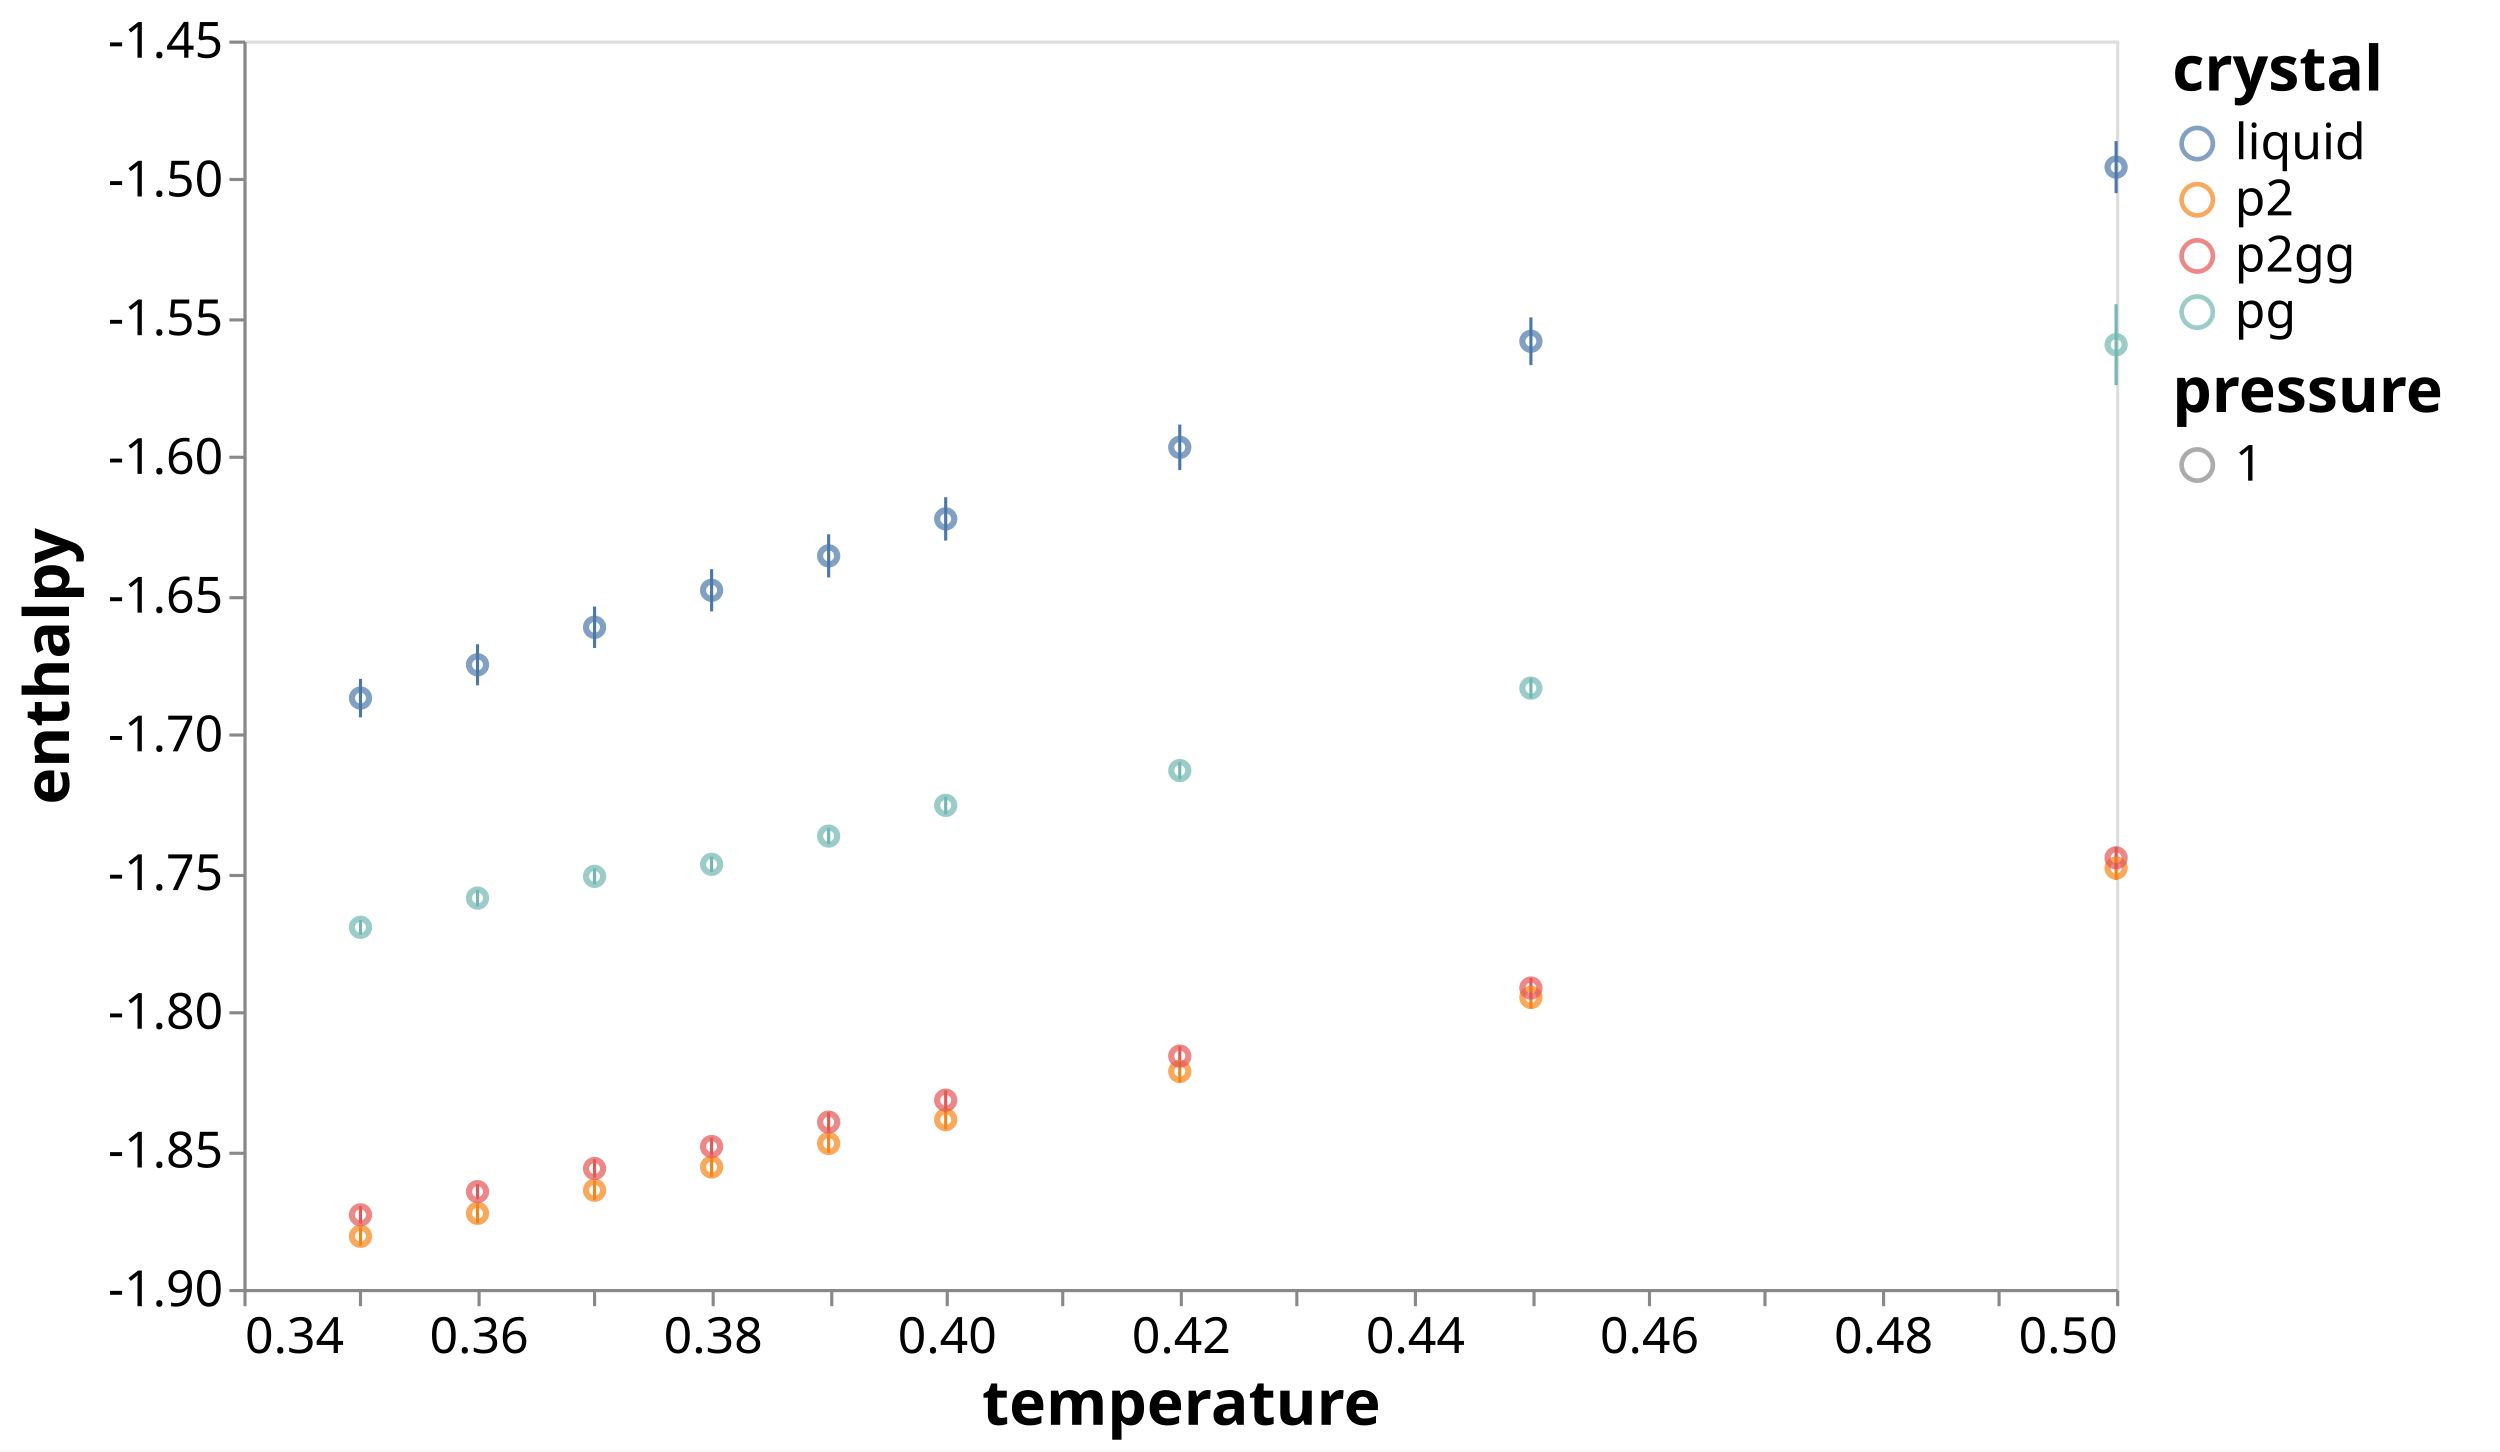
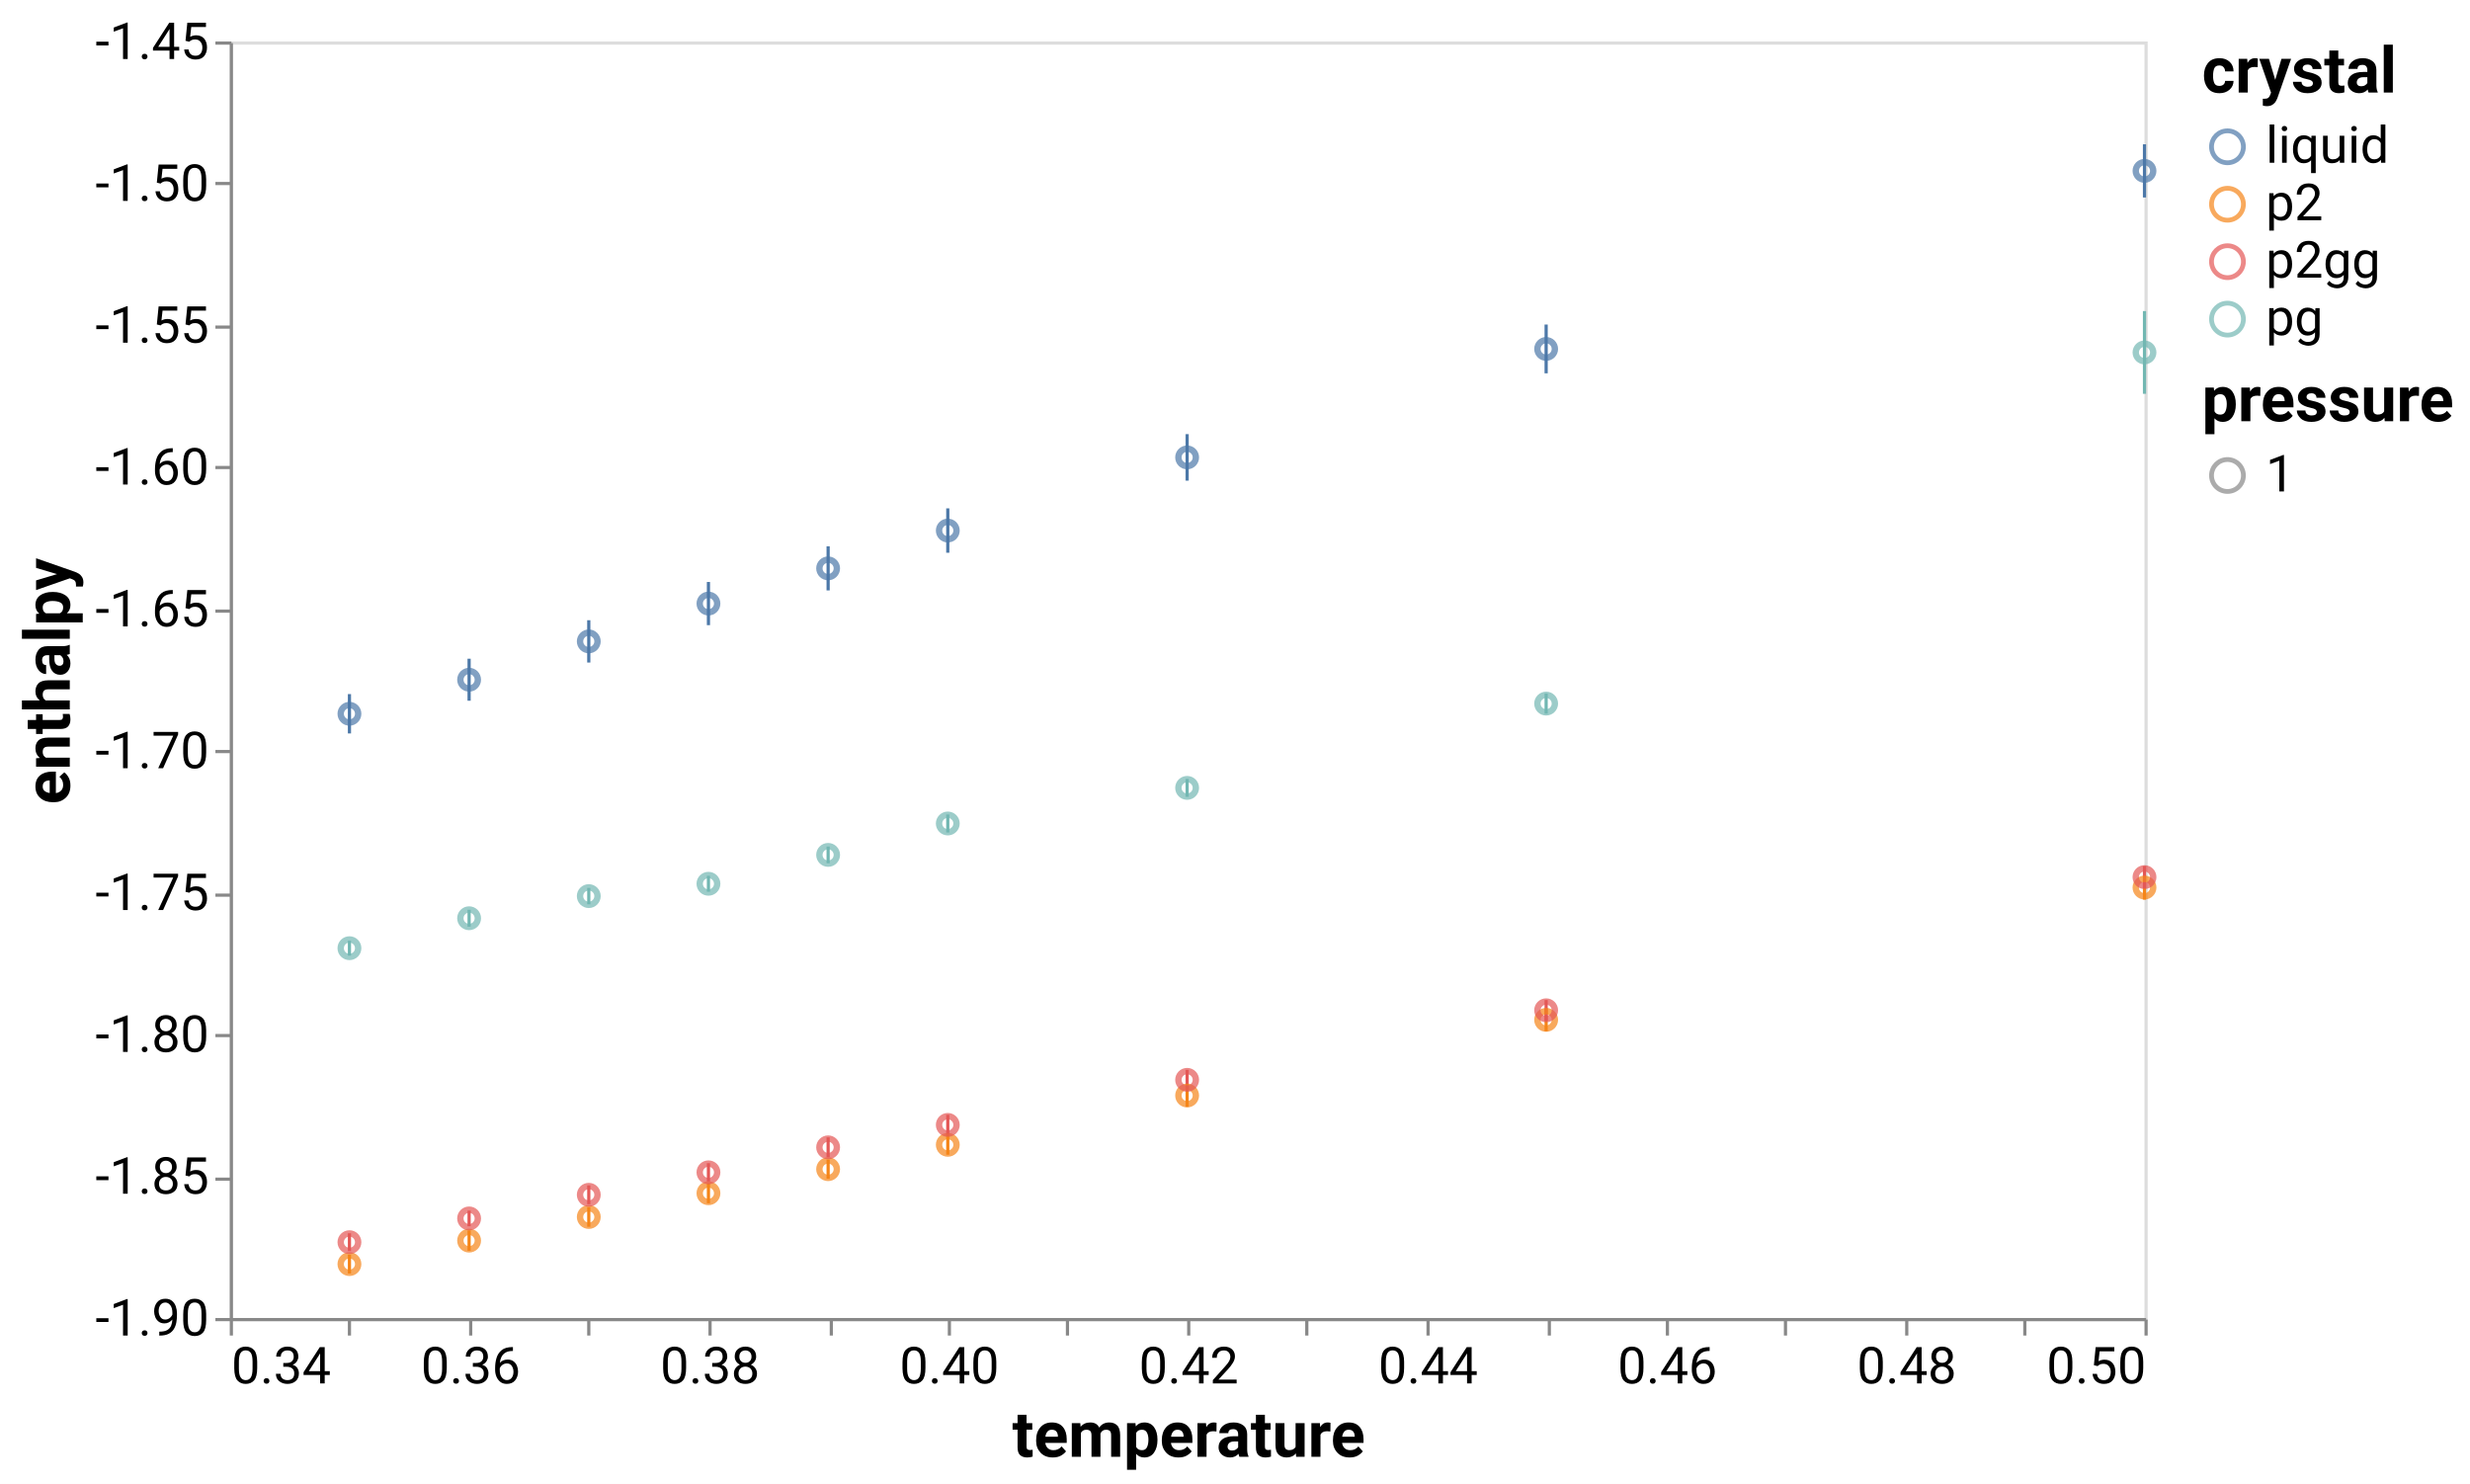
- <svg xmlns="http://www.w3.org/2000/svg" class="marks" width="801" height="465" viewBox="0 0 801 465" version="1.1">
-   <rect width="801" height="465" style="fill: white;" />
-   <g transform="translate(78,13)">
+ <svg xmlns="http://www.w3.org/2000/svg" class="marks" width="774" height="465" viewBox="0 0 774 465" version="1.1">
+   <rect width="774" height="465" style="fill: white;" />
+   <g transform="translate(72,13)">
    <g class="mark-group role-frame root">
      <g transform="translate(0,0)">
        <path class="background" d="M0.5,0.5h600v400h-600Z" style="fill: none; stroke: #ddd;" />
        <g>
          <g class="mark-rule role-mark layer_0_layer_0_marks">
            <line transform="translate(37.5,216.8282)" x2="0" y2="-12.332" style="fill: none; stroke: #4c78a8;" />
            <line transform="translate(37.5,386.0621)" x2="0" y2="-5.913" style="fill: none; stroke: #f58518;" />
            <line transform="translate(37.5,379.0372)" x2="0" y2="-5.585" style="fill: none; stroke: #e45756;" />
            <line transform="translate(37.5,286.4572)" x2="0" y2="-4.67" style="fill: none; stroke: #72b7b2;" />
            <line transform="translate(75,206.5768)" x2="0" y2="-13.165" style="fill: none; stroke: #4c78a8;" />
            <line transform="translate(75,378.9359)" x2="0" y2="-6.377" style="fill: none; stroke: #f58518;" />
            <line transform="translate(75,371.2501)" x2="0" y2="-4.898" style="fill: none; stroke: #e45756;" />
            <line transform="translate(75,277.3907)" x2="0" y2="-5.312" style="fill: none; stroke: #72b7b2;" />
            <line transform="translate(112.5,194.6126)" x2="0" y2="-13.265" style="fill: none; stroke: #4c78a8;" />
            <line transform="translate(112.5,371.4119)" x2="0" y2="-6.13" style="fill: none; stroke: #f58518;" />
            <line transform="translate(112.5,364.3441)" x2="0" y2="-5.901" style="fill: none; stroke: #e45756;" />
            <line transform="translate(112.5,270.3739)" x2="0" y2="-5.147" style="fill: none; stroke: #72b7b2;" />
            <line transform="translate(150,182.8985)" x2="0" y2="-13.537" style="fill: none; stroke: #4c78a8;" />
            <line transform="translate(150,364.0452)" x2="0" y2="-6.275" style="fill: none; stroke: #f58518;" />
            <line transform="translate(150,357.2322)" x2="0" y2="-5.752" style="fill: none; stroke: #e45756;" />
            <line transform="translate(150,266.4356)" x2="0" y2="-5.003" style="fill: none; stroke: #72b7b2;" />
            <line transform="translate(187.5,172.0131)" x2="0" y2="-13.824" style="fill: none; stroke: #4c78a8;" />
            <line transform="translate(187.5,356.3728)" x2="0" y2="-6.018" style="fill: none; stroke: #f58518;" />
            <line transform="translate(187.5,349.6503)" x2="0" y2="-6.25" style="fill: none; stroke: #e45756;" />
            <line transform="translate(187.5,257.5061)" x2="0" y2="-5.237" style="fill: none; stroke: #72b7b2;" />
            <line transform="translate(225,160.2066)" x2="0" y2="-13.91" style="fill: none; stroke: #4c78a8;" />
            <line transform="translate(225,348.8401)" x2="0" y2="-6.212" style="fill: none; stroke: #f58518;" />
            <line transform="translate(225,342.6685)" x2="0" y2="-6.349" style="fill: none; stroke: #e45756;" />
            <line transform="translate(225,247.8695)" x2="0" y2="-5.654" style="fill: none; stroke: #72b7b2;" />
            <line transform="translate(300,137.6136)" x2="0" y2="-14.575" style="fill: none; stroke: #4c78a8;" />
            <line transform="translate(300,333.8083)" x2="0" y2="-7.056" style="fill: none; stroke: #f58518;" />
            <line transform="translate(300,328.5101)" x2="0" y2="-6.276" style="fill: none; stroke: #e45756;" />
            <line transform="translate(300,236.6945)" x2="0" y2="-5.616" style="fill: none; stroke: #72b7b2;" />
            <line transform="translate(412.5,103.9828)" x2="0" y2="-15.285" style="fill: none; stroke: #4c78a8;" />
            <line transform="translate(412.5,310.1499)" x2="0" y2="-7.15" style="fill: none; stroke: #f58518;" />
            <line transform="translate(412.5,306.7979)" x2="0" y2="-6.444" style="fill: none; stroke: #e45756;" />
            <line transform="translate(412.5,210.6322)" x2="0" y2="-6.317" style="fill: none; stroke: #72b7b2;" />
            <line transform="translate(600,48.87911)" x2="0" y2="-16.665" style="fill: none; stroke: #4c78a8;" />
            <line transform="translate(600,268.903)" x2="0" y2="-7.562" style="fill: none; stroke: #f58518;" />
            <line transform="translate(600,265.3091)" x2="0" y2="-6.919" style="fill: none; stroke: #e45756;" />
            <line transform="translate(600,110.3993)" x2="0" y2="-25.926" style="fill: none; stroke: #72b7b2;" />
          </g>
          <g class="mark-symbol role-mark layer_1_marks">
            <path transform="translate(37.5,210.6623)" d="M2.739,0A2.739,2.739,0,1,1,-2.739,0A2.739,2.739,0,1,1,2.739,0" style="fill: none; stroke: #4c78a8; stroke-width: 2; opacity: 0.7;" />
            <path transform="translate(37.5,383.1054)" d="M2.739,0A2.739,2.739,0,1,1,-2.739,0A2.739,2.739,0,1,1,2.739,0" style="fill: none; stroke: #f58518; stroke-width: 2; opacity: 0.7;" />
            <path transform="translate(37.5,376.2448)" d="M2.739,0A2.739,2.739,0,1,1,-2.739,0A2.739,2.739,0,1,1,2.739,0" style="fill: none; stroke: #e45756; stroke-width: 2; opacity: 0.7;" />
            <path transform="translate(37.5,284.122)" d="M2.739,0A2.739,2.739,0,1,1,-2.739,0A2.739,2.739,0,1,1,2.739,0" style="fill: none; stroke: #72b7b2; stroke-width: 2; opacity: 0.7;" />
            <path transform="translate(75,199.9943)" d="M2.739,0A2.739,2.739,0,1,1,-2.739,0A2.739,2.739,0,1,1,2.739,0" style="fill: none; stroke: #4c78a8; stroke-width: 2; opacity: 0.7;" />
            <path transform="translate(75,375.7472)" d="M2.739,0A2.739,2.739,0,1,1,-2.739,0A2.739,2.739,0,1,1,2.739,0" style="fill: none; stroke: #f58518; stroke-width: 2; opacity: 0.7;" />
            <path transform="translate(75,368.8009)" d="M2.739,0A2.739,2.739,0,1,1,-2.739,0A2.739,2.739,0,1,1,2.739,0" style="fill: none; stroke: #e45756; stroke-width: 2; opacity: 0.7;" />
            <path transform="translate(75,274.735)" d="M2.739,0A2.739,2.739,0,1,1,-2.739,0A2.739,2.739,0,1,1,2.739,0" style="fill: none; stroke: #72b7b2; stroke-width: 2; opacity: 0.7;" />
            <path transform="translate(112.5,187.9801)" d="M2.739,0A2.739,2.739,0,1,1,-2.739,0A2.739,2.739,0,1,1,2.739,0" style="fill: none; stroke: #4c78a8; stroke-width: 2; opacity: 0.7;" />
            <path transform="translate(112.5,368.3471)" d="M2.739,0A2.739,2.739,0,1,1,-2.739,0A2.739,2.739,0,1,1,2.739,0" style="fill: none; stroke: #f58518; stroke-width: 2; opacity: 0.7;" />
            <path transform="translate(112.5,361.3938)" d="M2.739,0A2.739,2.739,0,1,1,-2.739,0A2.739,2.739,0,1,1,2.739,0" style="fill: none; stroke: #e45756; stroke-width: 2; opacity: 0.7;" />
            <path transform="translate(112.5,267.8003)" d="M2.739,0A2.739,2.739,0,1,1,-2.739,0A2.739,2.739,0,1,1,2.739,0" style="fill: none; stroke: #72b7b2; stroke-width: 2; opacity: 0.7;" />
            <path transform="translate(150,176.1299)" d="M2.739,0A2.739,2.739,0,1,1,-2.739,0A2.739,2.739,0,1,1,2.739,0" style="fill: none; stroke: #4c78a8; stroke-width: 2; opacity: 0.7;" />
            <path transform="translate(150,360.9076)" d="M2.739,0A2.739,2.739,0,1,1,-2.739,0A2.739,2.739,0,1,1,2.739,0" style="fill: none; stroke: #f58518; stroke-width: 2; opacity: 0.7;" />
            <path transform="translate(150,354.3563)" d="M2.739,0A2.739,2.739,0,1,1,-2.739,0A2.739,2.739,0,1,1,2.739,0" style="fill: none; stroke: #e45756; stroke-width: 2; opacity: 0.7;" />
            <path transform="translate(150,263.934)" d="M2.739,0A2.739,2.739,0,1,1,-2.739,0A2.739,2.739,0,1,1,2.739,0" style="fill: none; stroke: #72b7b2; stroke-width: 2; opacity: 0.7;" />
            <path transform="translate(187.5,165.1012)" d="M2.739,0A2.739,2.739,0,1,1,-2.739,0A2.739,2.739,0,1,1,2.739,0" style="fill: none; stroke: #4c78a8; stroke-width: 2; opacity: 0.7;" />
            <path transform="translate(187.5,353.3639)" d="M2.739,0A2.739,2.739,0,1,1,-2.739,0A2.739,2.739,0,1,1,2.739,0" style="fill: none; stroke: #f58518; stroke-width: 2; opacity: 0.7;" />
            <path transform="translate(187.5,346.5251)" d="M2.739,0A2.739,2.739,0,1,1,-2.739,0A2.739,2.739,0,1,1,2.739,0" style="fill: none; stroke: #e45756; stroke-width: 2; opacity: 0.7;" />
            <path transform="translate(187.5,254.8878)" d="M2.739,0A2.739,2.739,0,1,1,-2.739,0A2.739,2.739,0,1,1,2.739,0" style="fill: none; stroke: #72b7b2; stroke-width: 2; opacity: 0.7;" />
            <path transform="translate(225,153.2514)" d="M2.739,0A2.739,2.739,0,1,1,-2.739,0A2.739,2.739,0,1,1,2.739,0" style="fill: none; stroke: #4c78a8; stroke-width: 2; opacity: 0.7;" />
            <path transform="translate(225,345.7342)" d="M2.739,0A2.739,2.739,0,1,1,-2.739,0A2.739,2.739,0,1,1,2.739,0" style="fill: none; stroke: #f58518; stroke-width: 2; opacity: 0.7;" />
            <path transform="translate(225,339.494)" d="M2.739,0A2.739,2.739,0,1,1,-2.739,0A2.739,2.739,0,1,1,2.739,0" style="fill: none; stroke: #e45756; stroke-width: 2; opacity: 0.7;" />
            <path transform="translate(225,245.0426)" d="M2.739,0A2.739,2.739,0,1,1,-2.739,0A2.739,2.739,0,1,1,2.739,0" style="fill: none; stroke: #72b7b2; stroke-width: 2; opacity: 0.7;" />
            <path transform="translate(300,130.3262)" d="M2.739,0A2.739,2.739,0,1,1,-2.739,0A2.739,2.739,0,1,1,2.739,0" style="fill: none; stroke: #4c78a8; stroke-width: 2; opacity: 0.7;" />
            <path transform="translate(300,330.2805)" d="M2.739,0A2.739,2.739,0,1,1,-2.739,0A2.739,2.739,0,1,1,2.739,0" style="fill: none; stroke: #f58518; stroke-width: 2; opacity: 0.7;" />
            <path transform="translate(300,325.372)" d="M2.739,0A2.739,2.739,0,1,1,-2.739,0A2.739,2.739,0,1,1,2.739,0" style="fill: none; stroke: #e45756; stroke-width: 2; opacity: 0.7;" />
            <path transform="translate(300,233.8866)" d="M2.739,0A2.739,2.739,0,1,1,-2.739,0A2.739,2.739,0,1,1,2.739,0" style="fill: none; stroke: #72b7b2; stroke-width: 2; opacity: 0.7;" />
            <path transform="translate(412.5,96.34007)" d="M2.739,0A2.739,2.739,0,1,1,-2.739,0A2.739,2.739,0,1,1,2.739,0" style="fill: none; stroke: #4c78a8; stroke-width: 2; opacity: 0.7;" />
            <path transform="translate(412.5,306.5748)" d="M2.739,0A2.739,2.739,0,1,1,-2.739,0A2.739,2.739,0,1,1,2.739,0" style="fill: none; stroke: #f58518; stroke-width: 2; opacity: 0.7;" />
            <path transform="translate(412.5,303.5758)" d="M2.739,0A2.739,2.739,0,1,1,-2.739,0A2.739,2.739,0,1,1,2.739,0" style="fill: none; stroke: #e45756; stroke-width: 2; opacity: 0.7;" />
            <path transform="translate(412.5,207.4737)" d="M2.739,0A2.739,2.739,0,1,1,-2.739,0A2.739,2.739,0,1,1,2.739,0" style="fill: none; stroke: #72b7b2; stroke-width: 2; opacity: 0.7;" />
            <path transform="translate(600,40.54661)" d="M2.739,0A2.739,2.739,0,1,1,-2.739,0A2.739,2.739,0,1,1,2.739,0" style="fill: none; stroke: #4c78a8; stroke-width: 2; opacity: 0.7;" />
            <path transform="translate(600,265.122)" d="M2.739,0A2.739,2.739,0,1,1,-2.739,0A2.739,2.739,0,1,1,2.739,0" style="fill: none; stroke: #f58518; stroke-width: 2; opacity: 0.7;" />
            <path transform="translate(600,261.8495)" d="M2.739,0A2.739,2.739,0,1,1,-2.739,0A2.739,2.739,0,1,1,2.739,0" style="fill: none; stroke: #e45756; stroke-width: 2; opacity: 0.7;" />
            <path transform="translate(600,97.43606)" d="M2.739,0A2.739,2.739,0,1,1,-2.739,0A2.739,2.739,0,1,1,2.739,0" style="fill: none; stroke: #72b7b2; stroke-width: 2; opacity: 0.7;" />
          </g>
          <g class="mark-group role-legend">
            <g transform="translate(618,0)">
-               <path class="background" d="M0,0h77v95h-77Z" style="pointer-events: none; fill: none;" />
+               <path class="background" d="M0,0h62v95h-62Z" style="pointer-events: none; fill: none;" />
              <g>
                <g class="mark-group role-legend-entry">
                  <g transform="translate(0,25)">
                    <path class="background" d="M0,0h0v0h0Z" style="pointer-events: none; fill: none;" />
                    <g>
                      <g class="mark-group role-scope">
                        <g transform="translate(0,0)">
-                           <path class="background" d="M0,0h63.783v16h-63.783Z" style="pointer-events: none; fill: none; opacity: 1;" />
+                           <path class="background" d="M0,0h58.583v16h-58.583Z" style="pointer-events: none; fill: none; opacity: 1;" />
                          <g>
                            <g class="mark-symbol role-legend-symbol" style="pointer-events: none;">
                              <path transform="translate(8,8)" d="M5,0A5,5,0,1,1,-5,0A5,5,0,1,1,5,0" style="fill: none; stroke: #4c78a8; stroke-width: 1.5; opacity: 0.7;" />
                            </g>
                            <g class="mark-text role-legend-label" style="pointer-events: none;">
-                               <text text-anchor="start" transform="translate(20,13)" style="font-family: sans-serif; font-size: 16px; fill: #000; opacity: 1;">liquid</text>
+                               <text text-anchor="start" transform="translate(20,13)" style="font-family: Roboto; font-size: 16px; fill: #000; opacity: 1;">liquid</text>
                            </g>
                          </g>
                          <path class="foreground" d="" style="pointer-events: none; display: none; fill: none;" />
                        </g>
                        <g transform="translate(0,18)">
-                           <path class="background" d="M0,0h63.783v16h-63.783Z" style="pointer-events: none; fill: none; opacity: 1;" />
+                           <path class="background" d="M0,0h58.583v16h-58.583Z" style="pointer-events: none; fill: none; opacity: 1;" />
                          <g>
                            <g class="mark-symbol role-legend-symbol" style="pointer-events: none;">
                              <path transform="translate(8,8)" d="M5,0A5,5,0,1,1,-5,0A5,5,0,1,1,5,0" style="fill: none; stroke: #f58518; stroke-width: 1.5; opacity: 0.7;" />
                            </g>
                            <g class="mark-text role-legend-label" style="pointer-events: none;">
-                               <text text-anchor="start" transform="translate(20,13)" style="font-family: sans-serif; font-size: 16px; fill: #000; opacity: 1;">p2</text>
+                               <text text-anchor="start" transform="translate(20,13)" style="font-family: Roboto; font-size: 16px; fill: #000; opacity: 1;">p2</text>
                            </g>
                          </g>
                          <path class="foreground" d="" style="pointer-events: none; display: none; fill: none;" />
                        </g>
                        <g transform="translate(0,36)">
-                           <path class="background" d="M0,0h63.783v16h-63.783Z" style="pointer-events: none; fill: none; opacity: 1;" />
+                           <path class="background" d="M0,0h58.583v16h-58.583Z" style="pointer-events: none; fill: none; opacity: 1;" />
                          <g>
                            <g class="mark-symbol role-legend-symbol" style="pointer-events: none;">
                              <path transform="translate(8,8)" d="M5,0A5,5,0,1,1,-5,0A5,5,0,1,1,5,0" style="fill: none; stroke: #e45756; stroke-width: 1.5; opacity: 0.7;" />
                            </g>
                            <g class="mark-text role-legend-label" style="pointer-events: none;">
-                               <text text-anchor="start" transform="translate(20,13)" style="font-family: sans-serif; font-size: 16px; fill: #000; opacity: 1;">p2gg</text>
+                               <text text-anchor="start" transform="translate(20,13)" style="font-family: Roboto; font-size: 16px; fill: #000; opacity: 1;">p2gg</text>
                            </g>
                          </g>
                          <path class="foreground" d="" style="pointer-events: none; display: none; fill: none;" />
                        </g>
                        <g transform="translate(0,54)">
-                           <path class="background" d="M0,0h63.783v16h-63.783Z" style="pointer-events: none; fill: none; opacity: 1;" />
+                           <path class="background" d="M0,0h58.583v16h-58.583Z" style="pointer-events: none; fill: none; opacity: 1;" />
                          <g>
                            <g class="mark-symbol role-legend-symbol" style="pointer-events: none;">
                              <path transform="translate(8,8)" d="M5,0A5,5,0,1,1,-5,0A5,5,0,1,1,5,0" style="fill: none; stroke: #72b7b2; stroke-width: 1.5; opacity: 0.7;" />
                            </g>
                            <g class="mark-text role-legend-label" style="pointer-events: none;">
-                               <text text-anchor="start" transform="translate(20,13)" style="font-family: sans-serif; font-size: 16px; fill: #000; opacity: 1;">pg</text>
+                               <text text-anchor="start" transform="translate(20,13)" style="font-family: Roboto; font-size: 16px; fill: #000; opacity: 1;">pg</text>
                            </g>
                          </g>
                          <path class="foreground" d="" style="pointer-events: none; display: none; fill: none;" />
                        </g>
                      </g>
                    </g>
                    <path class="foreground" d="" style="pointer-events: none; display: none; fill: none;" />
                  </g>
                </g>
                <g class="mark-text role-legend-title" style="pointer-events: none;">
-                   <text text-anchor="start" transform="translate(0,16)" style="font-family: sans-serif; font-size: 20px; font-weight: bold; fill: #000; opacity: 1;">crystal</text>
+                   <text text-anchor="start" transform="translate(0,16)" style="font-family: Roboto; font-size: 20px; font-weight: bold; fill: #000; opacity: 1;">crystal</text>
                </g>
              </g>
              <path class="foreground" d="" style="pointer-events: none; display: none; fill: none;" />
            </g>
          </g>
          <g class="mark-group role-legend">
            <g transform="translate(618,103)">
-               <path class="background" d="M0,0h100v41h-100Z" style="pointer-events: none; fill: none;" />
+               <path class="background" d="M0,0h79v41h-79Z" style="pointer-events: none; fill: none;" />
              <g>
                <g class="mark-group role-legend-entry">
                  <g transform="translate(0,25)">
                    <path class="background" d="M0,0h0v0h0Z" style="pointer-events: none; fill: none;" />
                    <g>
                      <g class="mark-group role-scope">
                        <g transform="translate(0,0)">
-                           <path class="background" d="M0,0h30.183v16h-30.183Z" style="pointer-events: none; fill: none; opacity: 1;" />
+                           <path class="background" d="M0,0h29v16h-29Z" style="pointer-events: none; fill: none; opacity: 1;" />
                          <g>
                            <g class="mark-symbol role-legend-symbol" style="pointer-events: none;">
                              <path transform="translate(8,8)" d="M5,0A5,5,0,1,1,-5,0A5,5,0,1,1,5,0" style="fill: none; stroke: #888; stroke-width: 1.5; opacity: 0.7;" />
                            </g>
                            <g class="mark-text role-legend-label" style="pointer-events: none;">
-                               <text text-anchor="start" transform="translate(20,13)" style="font-family: sans-serif; font-size: 16px; fill: #000; opacity: 1;">1</text>
+                               <text text-anchor="start" transform="translate(20,13)" style="font-family: Roboto; font-size: 16px; fill: #000; opacity: 1;">1</text>
                            </g>
                          </g>
                          <path class="foreground" d="" style="pointer-events: none; display: none; fill: none;" />
                        </g>
                      </g>
                    </g>
                    <path class="foreground" d="" style="pointer-events: none; display: none; fill: none;" />
                  </g>
                </g>
                <g class="mark-text role-legend-title" style="pointer-events: none;">
-                   <text text-anchor="start" transform="translate(0,16)" style="font-family: sans-serif; font-size: 20px; font-weight: bold; fill: #000; opacity: 1;">pressure</text>
+                   <text text-anchor="start" transform="translate(0,16)" style="font-family: Roboto; font-size: 20px; font-weight: bold; fill: #000; opacity: 1;">pressure</text>
                </g>
              </g>
              <path class="foreground" d="" style="pointer-events: none; display: none; fill: none;" />
            </g>
          </g>
          <g class="mark-group role-axis">
            <g transform="translate(0.5,400.5)">
              <path class="background" d="M0,0h0v0h0Z" style="pointer-events: none; fill: none;" />
              <g>
                <g class="mark-rule role-axis-tick" style="pointer-events: none;">
                  <line transform="translate(0,0)" x2="0" y2="5" style="fill: none; stroke: #888; stroke-width: 1; opacity: 1;" />
                  <line transform="translate(37,0)" x2="0" y2="5" style="fill: none; stroke: #888; stroke-width: 1; opacity: 1;" />
                  <line transform="translate(75,0)" x2="0" y2="5" style="fill: none; stroke: #888; stroke-width: 1; opacity: 1;" />
                  <line transform="translate(112,0)" x2="0" y2="5" style="fill: none; stroke: #888; stroke-width: 1; opacity: 1;" />
                  <line transform="translate(150,0)" x2="0" y2="5" style="fill: none; stroke: #888; stroke-width: 1; opacity: 1;" />
                  <line transform="translate(188,0)" x2="0" y2="5" style="fill: none; stroke: #888; stroke-width: 1; opacity: 1;" />
                  <line transform="translate(225,0)" x2="0" y2="5" style="fill: none; stroke: #888; stroke-width: 1; opacity: 1;" />
                  <line transform="translate(262,0)" x2="0" y2="5" style="fill: none; stroke: #888; stroke-width: 1; opacity: 1;" />
                  <line transform="translate(300,0)" x2="0" y2="5" style="fill: none; stroke: #888; stroke-width: 1; opacity: 1;" />
                  <line transform="translate(337,0)" x2="0" y2="5" style="fill: none; stroke: #888; stroke-width: 1; opacity: 1;" />
                  <line transform="translate(375,0)" x2="0" y2="5" style="fill: none; stroke: #888; stroke-width: 1; opacity: 1;" />
                  <line transform="translate(413,0)" x2="0" y2="5" style="fill: none; stroke: #888; stroke-width: 1; opacity: 1;" />
                  <line transform="translate(450,0)" x2="0" y2="5" style="fill: none; stroke: #888; stroke-width: 1; opacity: 1;" />
                  <line transform="translate(487,0)" x2="0" y2="5" style="fill: none; stroke: #888; stroke-width: 1; opacity: 1;" />
                  <line transform="translate(525,0)" x2="0" y2="5" style="fill: none; stroke: #888; stroke-width: 1; opacity: 1;" />
                  <line transform="translate(562,0)" x2="0" y2="5" style="fill: none; stroke: #888; stroke-width: 1; opacity: 1;" />
                  <line transform="translate(600,0)" x2="0" y2="5" style="fill: none; stroke: #888; stroke-width: 1; opacity: 1;" />
                </g>
                <g class="mark-text role-axis-label" style="pointer-events: none;">
-                   <text text-anchor="start" transform="translate(0,20)" style="font-family: sans-serif; font-size: 16px; fill: #000; opacity: 1;">0.34</text>
-                   <text text-anchor="middle" transform="translate(37.5,20)" style="font-family: sans-serif; font-size: 16px; fill: #000; opacity: 0;">0.35</text>
-                   <text text-anchor="middle" transform="translate(75,20)" style="font-family: sans-serif; font-size: 16px; fill: #000; opacity: 1;">0.36</text>
-                   <text text-anchor="middle" transform="translate(112.5,20)" style="font-family: sans-serif; font-size: 16px; fill: #000; opacity: 0;">0.37</text>
-                   <text text-anchor="middle" transform="translate(150,20)" style="font-family: sans-serif; font-size: 16px; fill: #000; opacity: 1;">0.38</text>
-                   <text text-anchor="middle" transform="translate(187.5,20)" style="font-family: sans-serif; font-size: 16px; fill: #000; opacity: 0;">0.39</text>
-                   <text text-anchor="middle" transform="translate(225,20)" style="font-family: sans-serif; font-size: 16px; fill: #000; opacity: 1;">0.40</text>
-                   <text text-anchor="middle" transform="translate(262.5,20)" style="font-family: sans-serif; font-size: 16px; fill: #000; opacity: 0;">0.41</text>
-                   <text text-anchor="middle" transform="translate(300,20)" style="font-family: sans-serif; font-size: 16px; fill: #000; opacity: 1;">0.42</text>
-                   <text text-anchor="middle" transform="translate(337.5,20)" style="font-family: sans-serif; font-size: 16px; fill: #000; opacity: 0;">0.43</text>
-                   <text text-anchor="middle" transform="translate(375,20)" style="font-family: sans-serif; font-size: 16px; fill: #000; opacity: 1;">0.44</text>
-                   <text text-anchor="middle" transform="translate(412.5,20)" style="font-family: sans-serif; font-size: 16px; fill: #000; opacity: 0;">0.45</text>
-                   <text text-anchor="middle" transform="translate(450,20)" style="font-family: sans-serif; font-size: 16px; fill: #000; opacity: 1;">0.46</text>
-                   <text text-anchor="middle" transform="translate(487.5,20)" style="font-family: sans-serif; font-size: 16px; fill: #000; opacity: 0;">0.47</text>
-                   <text text-anchor="middle" transform="translate(525,20)" style="font-family: sans-serif; font-size: 16px; fill: #000; opacity: 1;">0.48</text>
-                   <text text-anchor="middle" transform="translate(562.5,20)" style="font-family: sans-serif; font-size: 16px; fill: #000; opacity: 0;">0.49</text>
-                   <text text-anchor="end" transform="translate(600,20)" style="font-family: sans-serif; font-size: 16px; fill: #000; opacity: 1;">0.50</text>
+                   <text text-anchor="start" transform="translate(0,20)" style="font-family: Roboto; font-size: 16px; fill: #000; opacity: 1;">0.34</text>
+                   <text text-anchor="middle" transform="translate(37.5,20)" style="font-family: Roboto; font-size: 16px; fill: #000; opacity: 0;">0.35</text>
+                   <text text-anchor="middle" transform="translate(75,20)" style="font-family: Roboto; font-size: 16px; fill: #000; opacity: 1;">0.36</text>
+                   <text text-anchor="middle" transform="translate(112.5,20)" style="font-family: Roboto; font-size: 16px; fill: #000; opacity: 0;">0.37</text>
+                   <text text-anchor="middle" transform="translate(150,20)" style="font-family: Roboto; font-size: 16px; fill: #000; opacity: 1;">0.38</text>
+                   <text text-anchor="middle" transform="translate(187.5,20)" style="font-family: Roboto; font-size: 16px; fill: #000; opacity: 0;">0.39</text>
+                   <text text-anchor="middle" transform="translate(225,20)" style="font-family: Roboto; font-size: 16px; fill: #000; opacity: 1;">0.40</text>
+                   <text text-anchor="middle" transform="translate(262.5,20)" style="font-family: Roboto; font-size: 16px; fill: #000; opacity: 0;">0.41</text>
+                   <text text-anchor="middle" transform="translate(300,20)" style="font-family: Roboto; font-size: 16px; fill: #000; opacity: 1;">0.42</text>
+                   <text text-anchor="middle" transform="translate(337.5,20)" style="font-family: Roboto; font-size: 16px; fill: #000; opacity: 0;">0.43</text>
+                   <text text-anchor="middle" transform="translate(375,20)" style="font-family: Roboto; font-size: 16px; fill: #000; opacity: 1;">0.44</text>
+                   <text text-anchor="middle" transform="translate(412.5,20)" style="font-family: Roboto; font-size: 16px; fill: #000; opacity: 0;">0.45</text>
+                   <text text-anchor="middle" transform="translate(450,20)" style="font-family: Roboto; font-size: 16px; fill: #000; opacity: 1;">0.46</text>
+                   <text text-anchor="middle" transform="translate(487.5,20)" style="font-family: Roboto; font-size: 16px; fill: #000; opacity: 0;">0.47</text>
+                   <text text-anchor="middle" transform="translate(525,20)" style="font-family: Roboto; font-size: 16px; fill: #000; opacity: 1;">0.48</text>
+                   <text text-anchor="middle" transform="translate(562.5,20)" style="font-family: Roboto; font-size: 16px; fill: #000; opacity: 0;">0.49</text>
+                   <text text-anchor="end" transform="translate(600,20)" style="font-family: Roboto; font-size: 16px; fill: #000; opacity: 1;">0.50</text>
                </g>
                <g class="mark-rule role-axis-domain" style="pointer-events: none;">
                  <line transform="translate(0,0)" x2="600" y2="0" style="fill: none; stroke: #888; stroke-width: 1; opacity: 1;" />
                </g>
                <g class="mark-text role-axis-title" style="pointer-events: none;">
-                   <text text-anchor="middle" transform="translate(300,43)" style="font-family: sans-serif; font-size: 20px; font-weight: bold; fill: #000; opacity: 1;">temperature</text>
+                   <text text-anchor="middle" transform="translate(300,43)" style="font-family: Roboto; font-size: 20px; font-weight: bold; fill: #000; opacity: 1;">temperature</text>
                </g>
              </g>
              <path class="foreground" d="" style="pointer-events: none; display: none; fill: none;" />
            </g>
          </g>
          <g class="mark-group role-axis">
            <g transform="translate(0.5,0.5)">
              <path class="background" d="M0,0h0v0h0Z" style="pointer-events: none; fill: none;" />
              <g>
                <g class="mark-rule role-axis-tick" style="pointer-events: none;">
                  <line transform="translate(0,400)" x2="-5" y2="0" style="fill: none; stroke: #888; stroke-width: 1; opacity: 1;" />
                  <line transform="translate(0,356)" x2="-5" y2="0" style="fill: none; stroke: #888; stroke-width: 1; opacity: 1;" />
                  <line transform="translate(0,311)" x2="-5" y2="0" style="fill: none; stroke: #888; stroke-width: 1; opacity: 1;" />
                  <line transform="translate(0,267)" x2="-5" y2="0" style="fill: none; stroke: #888; stroke-width: 1; opacity: 1;" />
                  <line transform="translate(0,222)" x2="-5" y2="0" style="fill: none; stroke: #888; stroke-width: 1; opacity: 1;" />
                  <line transform="translate(0,178)" x2="-5" y2="0" style="fill: none; stroke: #888; stroke-width: 1; opacity: 1;" />
                  <line transform="translate(0,133)" x2="-5" y2="0" style="fill: none; stroke: #888; stroke-width: 1; opacity: 1;" />
                  <line transform="translate(0,89)" x2="-5" y2="0" style="fill: none; stroke: #888; stroke-width: 1; opacity: 1;" />
                  <line transform="translate(0,44)" x2="-5" y2="0" style="fill: none; stroke: #888; stroke-width: 1; opacity: 1;" />
                  <line transform="translate(0,0)" x2="-5" y2="0" style="fill: none; stroke: #888; stroke-width: 1; opacity: 1;" />
                </g>
                <g class="mark-text role-axis-label" style="pointer-events: none;">
-                   <text text-anchor="end" transform="translate(-7,405)" style="font-family: sans-serif; font-size: 16px; fill: #000; opacity: 1;">-1.90</text>
-                   <text text-anchor="end" transform="translate(-7,360.5556)" style="font-family: sans-serif; font-size: 16px; fill: #000; opacity: 1;">-1.85</text>
-                   <text text-anchor="end" transform="translate(-7,316.1111)" style="font-family: sans-serif; font-size: 16px; fill: #000; opacity: 1;">-1.80</text>
-                   <text text-anchor="end" transform="translate(-7,271.6667)" style="font-family: sans-serif; font-size: 16px; fill: #000; opacity: 1;">-1.75</text>
-                   <text text-anchor="end" transform="translate(-7,227.2222)" style="font-family: sans-serif; font-size: 16px; fill: #000; opacity: 1;">-1.70</text>
-                   <text text-anchor="end" transform="translate(-7,182.7778)" style="font-family: sans-serif; font-size: 16px; fill: #000; opacity: 1;">-1.65</text>
-                   <text text-anchor="end" transform="translate(-7,138.3333)" style="font-family: sans-serif; font-size: 16px; fill: #000; opacity: 1;">-1.60</text>
-                   <text text-anchor="end" transform="translate(-7,93.88889)" style="font-family: sans-serif; font-size: 16px; fill: #000; opacity: 1;">-1.55</text>
-                   <text text-anchor="end" transform="translate(-7,49.44444)" style="font-family: sans-serif; font-size: 16px; fill: #000; opacity: 1;">-1.50</text>
-                   <text text-anchor="end" transform="translate(-7,5)" style="font-family: sans-serif; font-size: 16px; fill: #000; opacity: 1;">-1.45</text>
+                   <text text-anchor="end" transform="translate(-7,405)" style="font-family: Roboto; font-size: 16px; fill: #000; opacity: 1;">-1.90</text>
+                   <text text-anchor="end" transform="translate(-7,360.5556)" style="font-family: Roboto; font-size: 16px; fill: #000; opacity: 1;">-1.85</text>
+                   <text text-anchor="end" transform="translate(-7,316.1111)" style="font-family: Roboto; font-size: 16px; fill: #000; opacity: 1;">-1.80</text>
+                   <text text-anchor="end" transform="translate(-7,271.6667)" style="font-family: Roboto; font-size: 16px; fill: #000; opacity: 1;">-1.75</text>
+                   <text text-anchor="end" transform="translate(-7,227.2222)" style="font-family: Roboto; font-size: 16px; fill: #000; opacity: 1;">-1.70</text>
+                   <text text-anchor="end" transform="translate(-7,182.7778)" style="font-family: Roboto; font-size: 16px; fill: #000; opacity: 1;">-1.65</text>
+                   <text text-anchor="end" transform="translate(-7,138.3333)" style="font-family: Roboto; font-size: 16px; fill: #000; opacity: 1;">-1.60</text>
+                   <text text-anchor="end" transform="translate(-7,93.88889)" style="font-family: Roboto; font-size: 16px; fill: #000; opacity: 1;">-1.55</text>
+                   <text text-anchor="end" transform="translate(-7,49.44444)" style="font-family: Roboto; font-size: 16px; fill: #000; opacity: 1;">-1.50</text>
+                   <text text-anchor="end" transform="translate(-7,5)" style="font-family: Roboto; font-size: 16px; fill: #000; opacity: 1;">-1.45</text>
                </g>
                <g class="mark-rule role-axis-domain" style="pointer-events: none;">
                  <line transform="translate(0,400)" x2="0" y2="-400" style="fill: none; stroke: #888; stroke-width: 1; opacity: 1;" />
                </g>
                <g class="mark-text role-axis-title" style="pointer-events: none;">
-                   <text text-anchor="middle" transform="translate(-52.4,200) rotate(-90) translate(0,-4)" style="font-family: sans-serif; font-size: 20px; font-weight: bold; fill: #000; opacity: 1;">enthalpy</text>
+                   <text text-anchor="middle" transform="translate(-46.63334,200) rotate(-90) translate(0,-4)" style="font-family: Roboto; font-size: 20px; font-weight: bold; fill: #000; opacity: 1;">enthalpy</text>
                </g>
              </g>
              <path class="foreground" d="" style="pointer-events: none; display: none; fill: none;" />
            </g>
          </g>
        </g>
        <path class="foreground" d="" style="display: none; fill: none;" />
      </g>
    </g>
  </g>
</svg>
